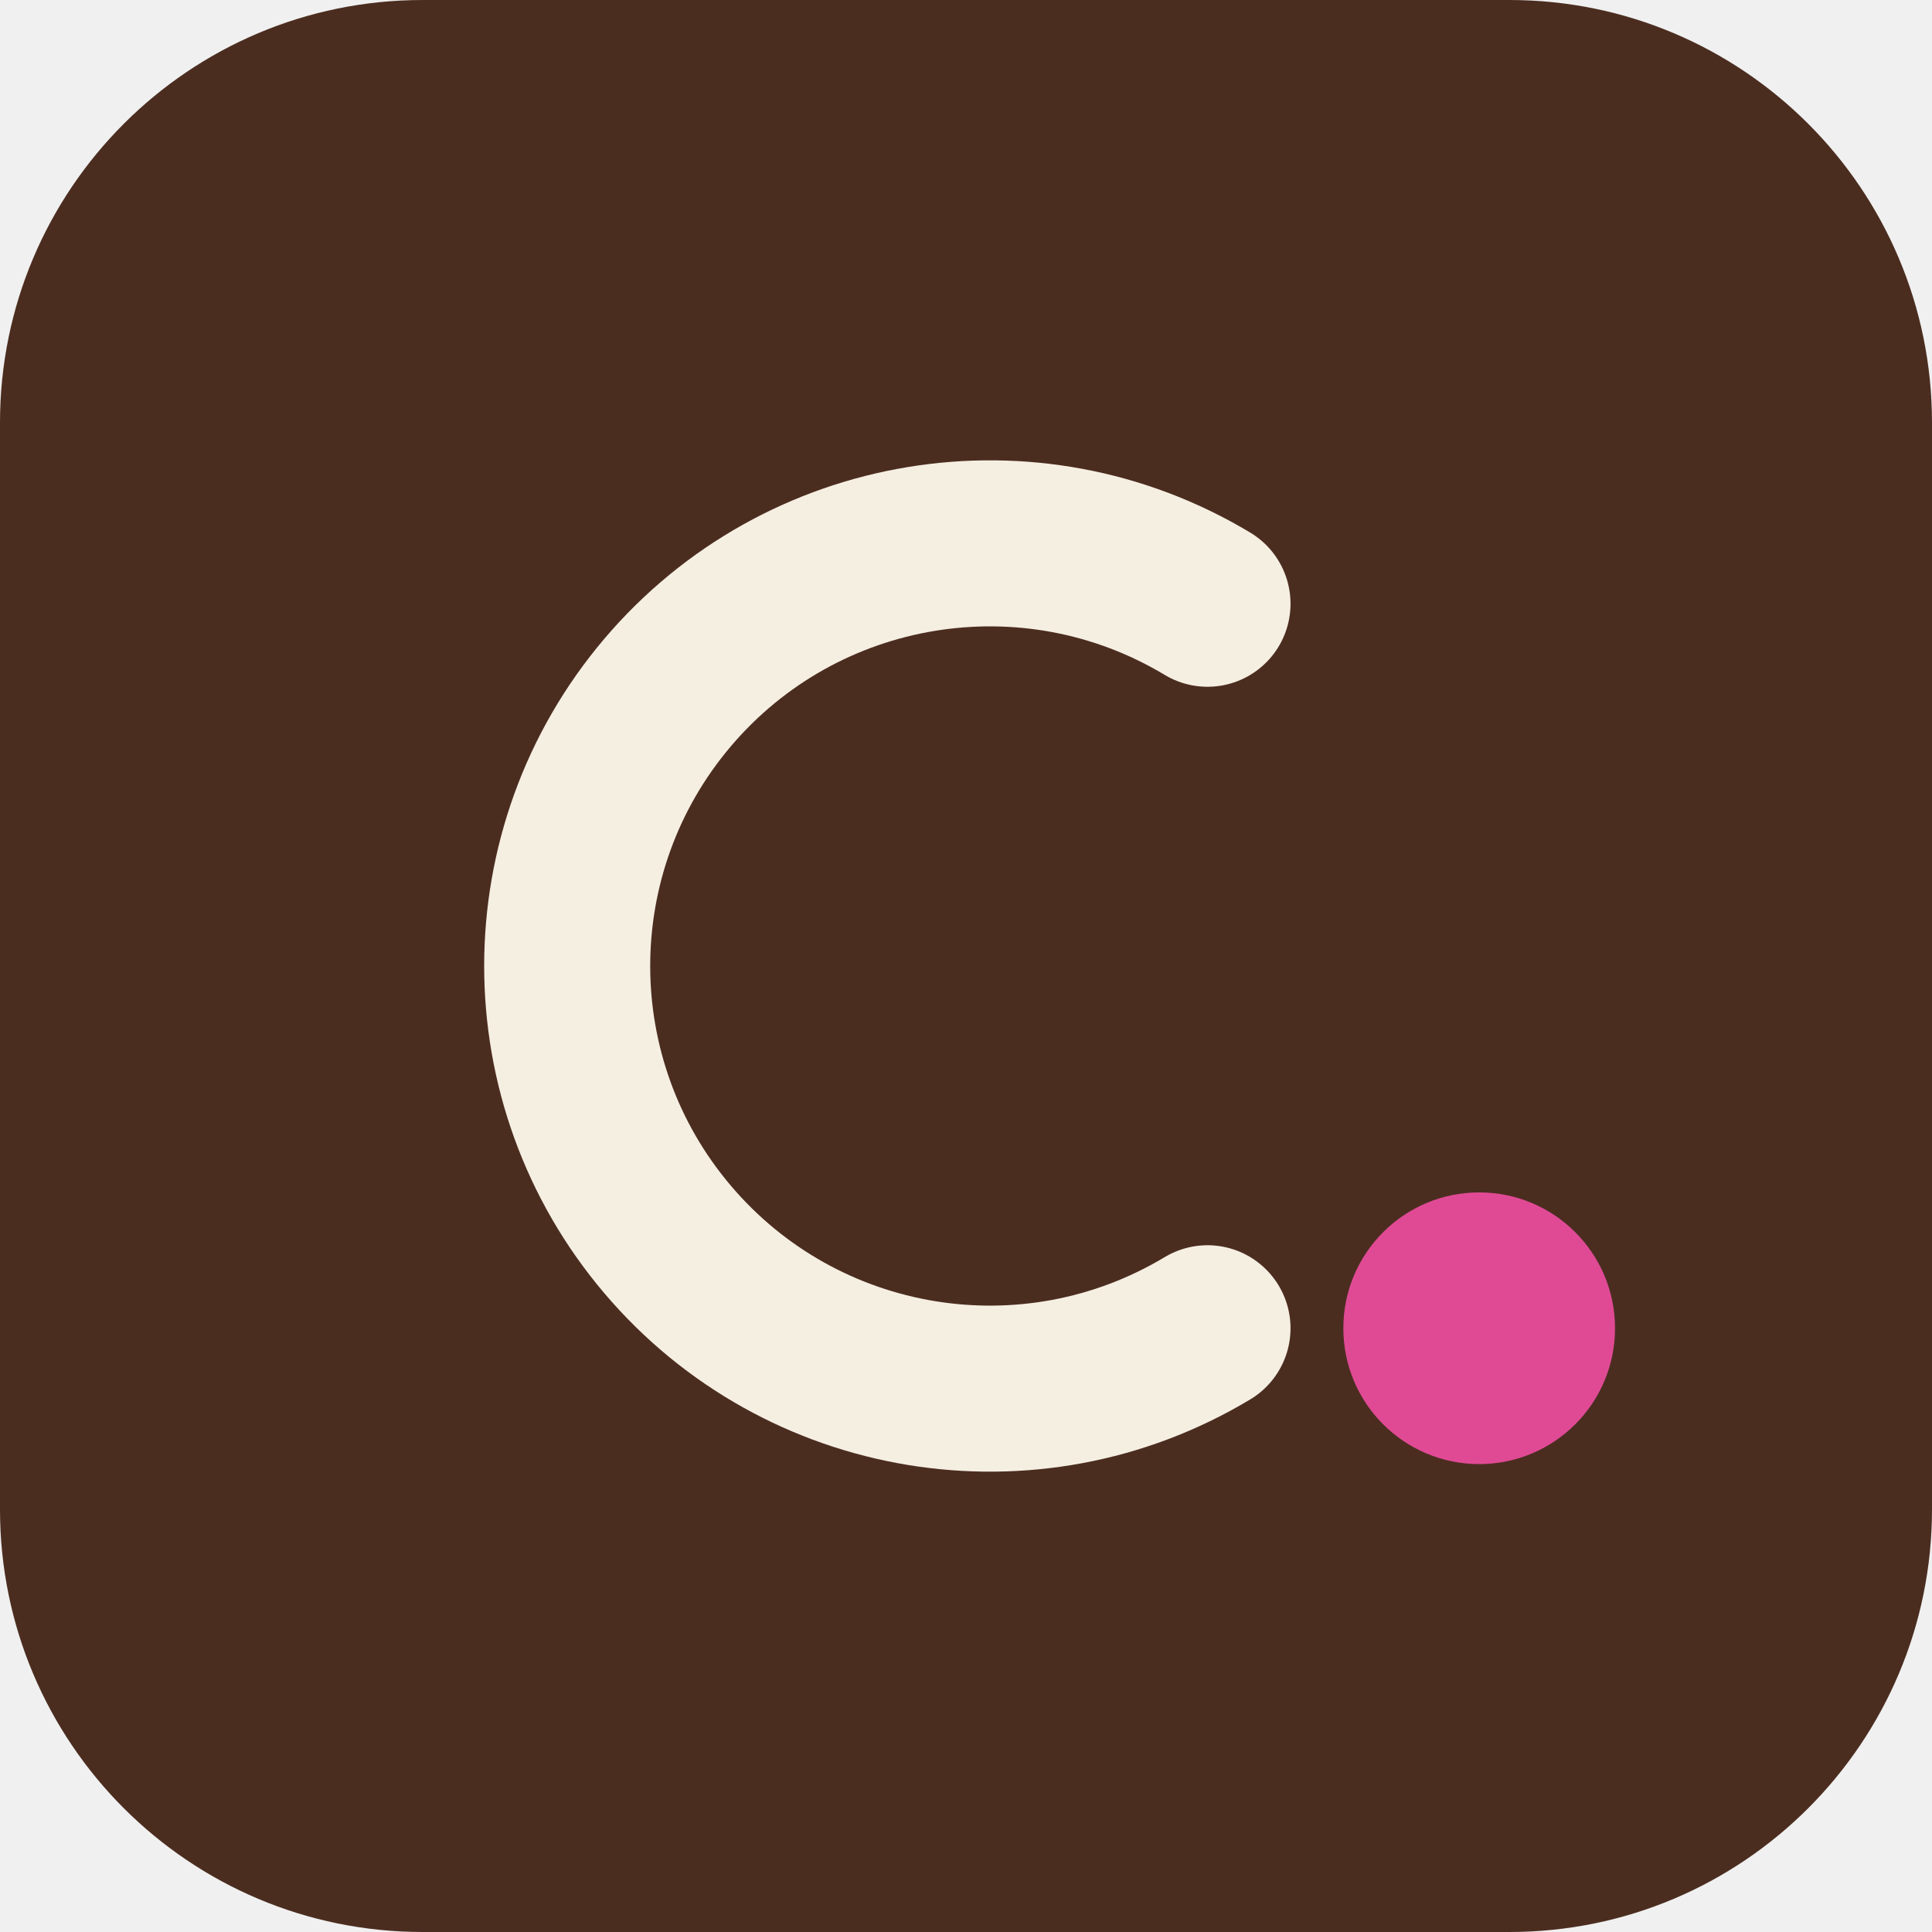
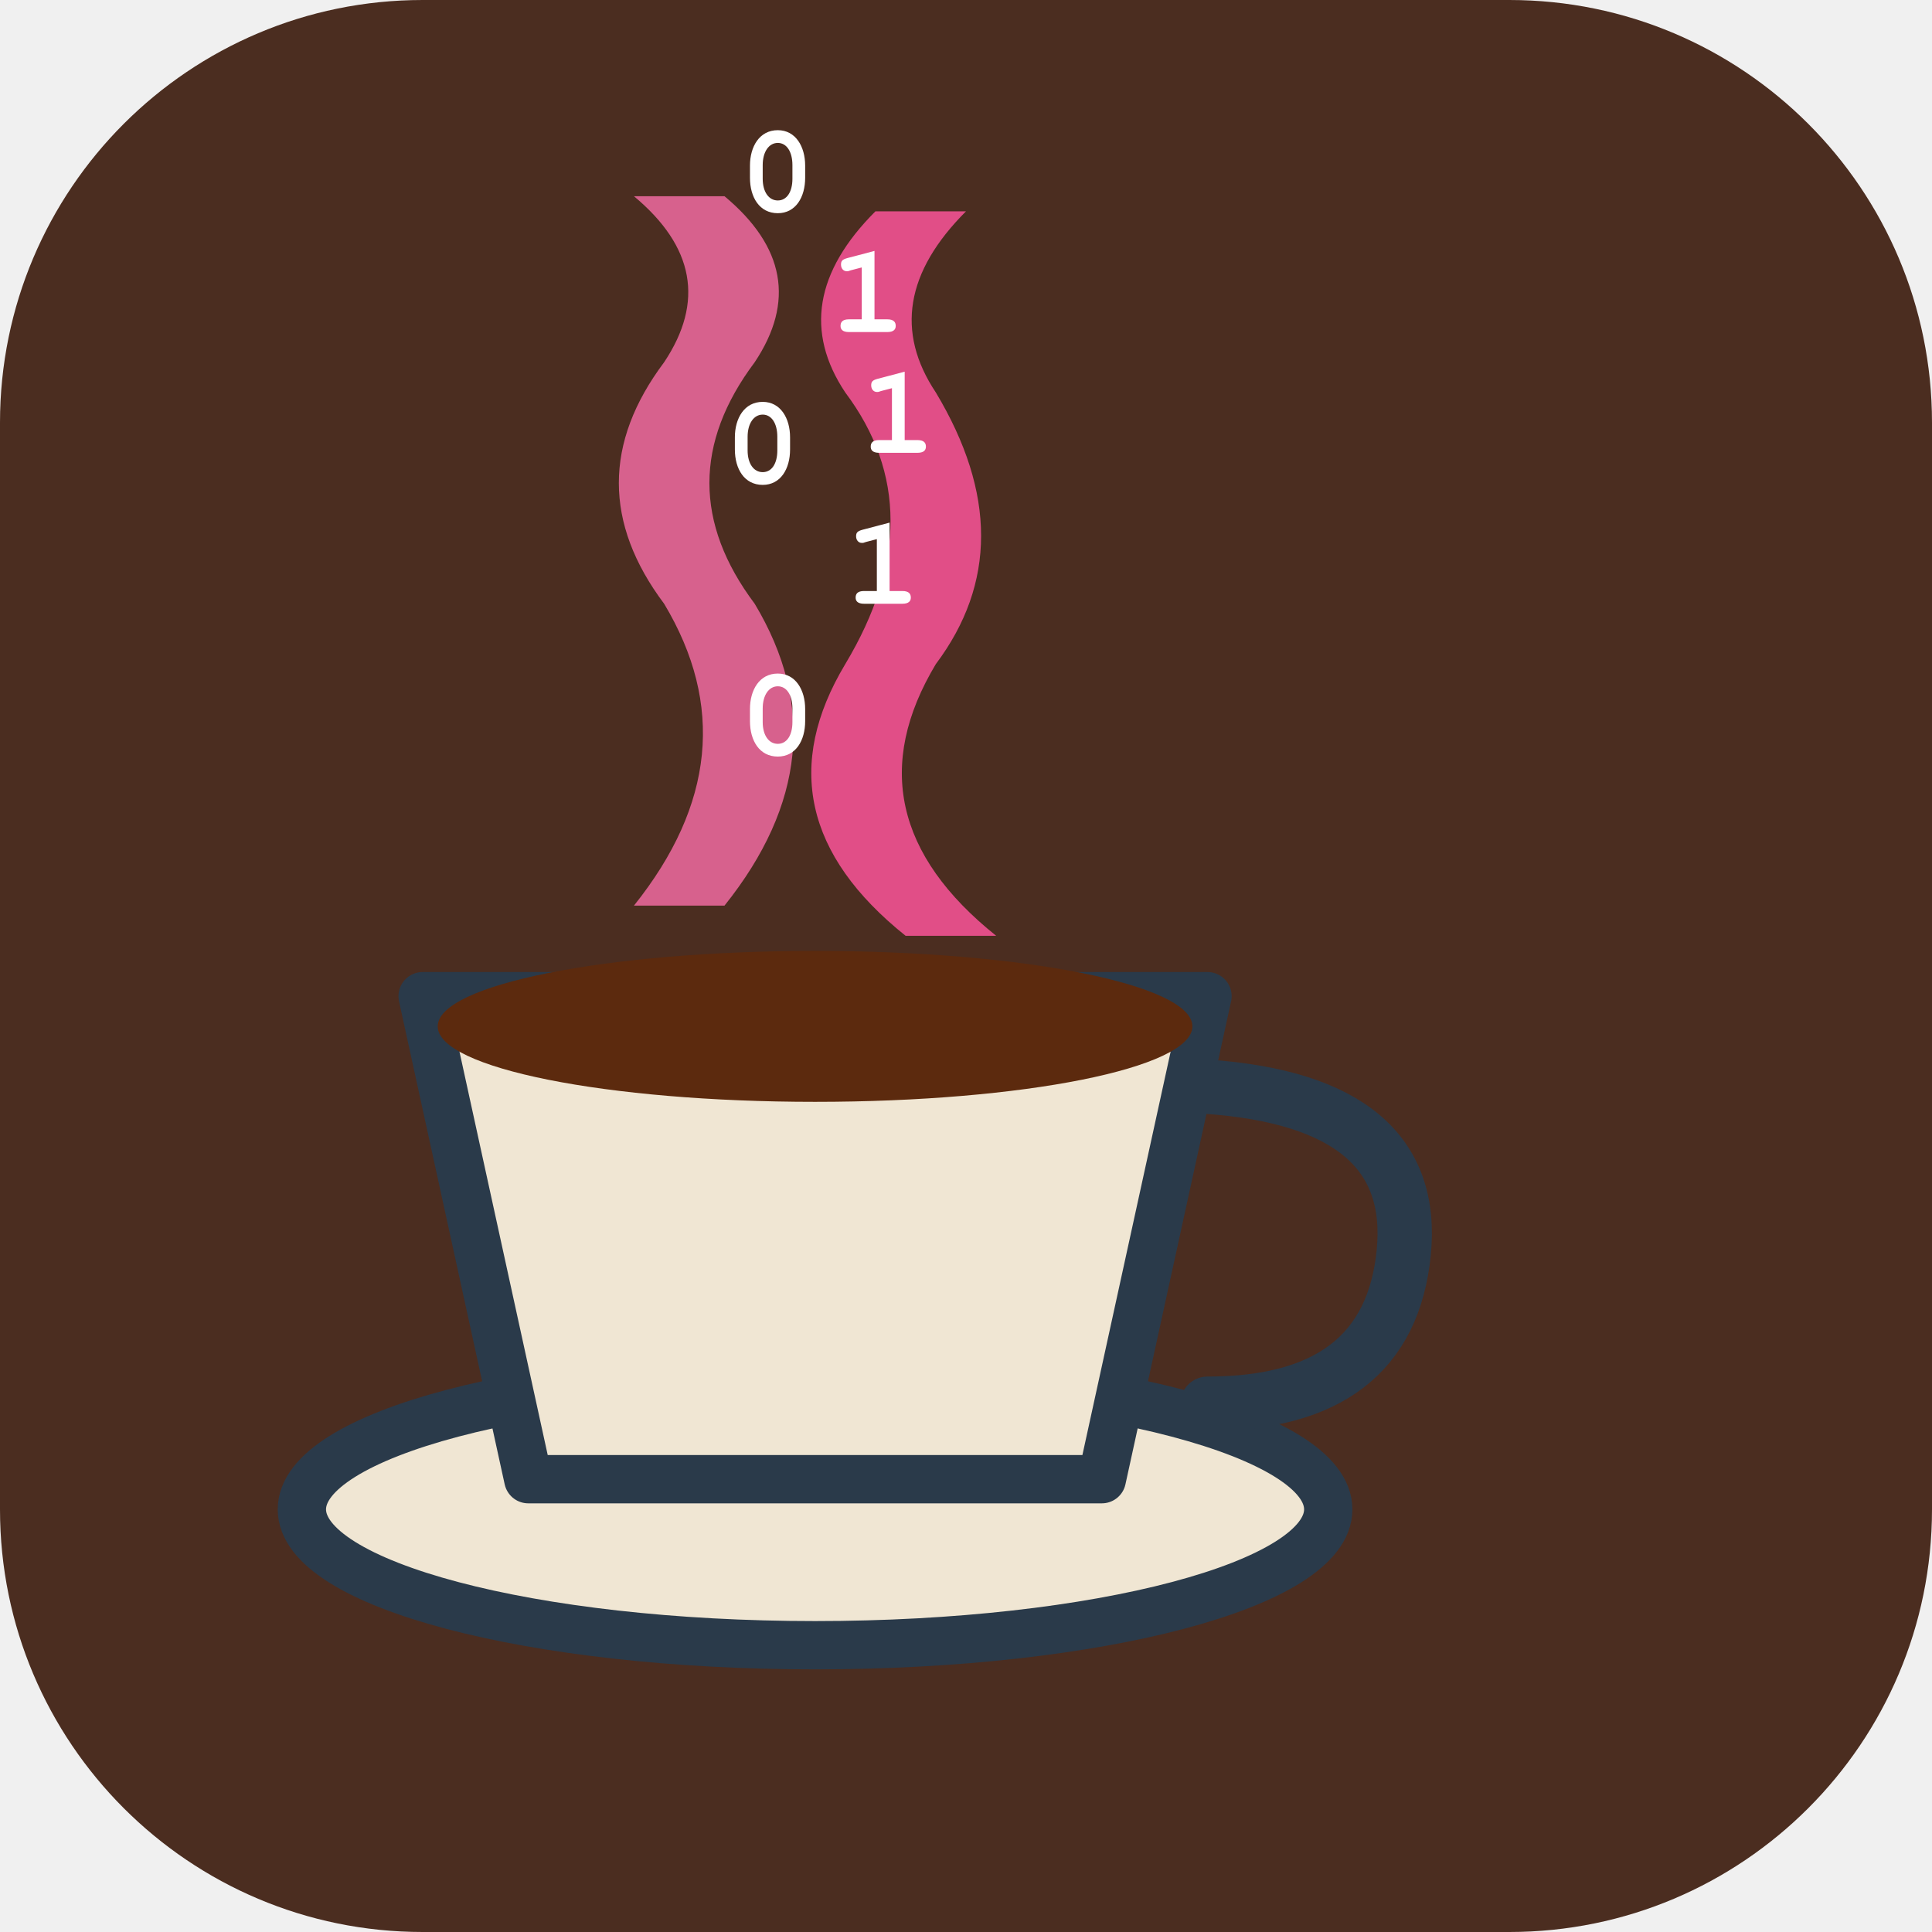
<svg xmlns="http://www.w3.org/2000/svg" viewBox="0 0 64 64">
  <rect width="64" height="64" rx="14" fill="#4B2D20" />
-   <path d="M40 20a14 14 0 1 0 0 24" fill="none" stroke="#F5EFE2" stroke-width="5.5" stroke-linecap="round" />
-   <circle cx="49" cy="44" r="4.5" fill="#E04A95" />
+   <ellipse cx="27" cy="50" rx="17" ry="4.5" fill="#F0E6D3" stroke="#2A3A4A" stroke-width="1.6" />
+   <path d="M14 33 h26 l-3.5 16 H17.5 Z" fill="#F0E6D3" stroke="#2A3A4A" stroke-width="1.6" stroke-linejoin="round" />
+   <ellipse cx="27" cy="34" rx="12.5" ry="2.5" fill="#5C2A0E" />
+   <path d="M40 36 q7 0.5 6.5 5.5 q-0.5 5 -6.5 5" fill="none" stroke="#2A3A4A" stroke-width="1.8" stroke-linecap="round" />
+   <path d="M30 31 q-5 -4 -2 -9 q3 -5 0 -9 q-2 -3 1 -6 l3 0 q-3 3 -1 6 q3 5 0 9 q-3 5 2 9 Z" fill="#E8508C" opacity="0.95" />
+   <path d="M24 30 q4 -5 1 -10 q-3 -4 0 -8 q2 -3 -1 -5.5 l-3 0 q3 2.5 1 5.5 q-3 4 0 8 q3 5 -1 10 Z" fill="#F06AA0" opacity="0.85" />
+   <text font-family="monospace,Courier" font-weight="bold" fill="#FFF" font-size="4.2">
+     <tspan x="24.5" y="25">0</tspan>
+     <tspan x="28" y="20">1</tspan>
+     <tspan x="24" y="16">0</tspan>
+     <tspan x="27.5" y="11">1</tspan>
+     <tspan x="24.5" y="7">0</tspan>
+     <tspan x="28.5" y="15">1</tspan>
+   </text>
</svg>
